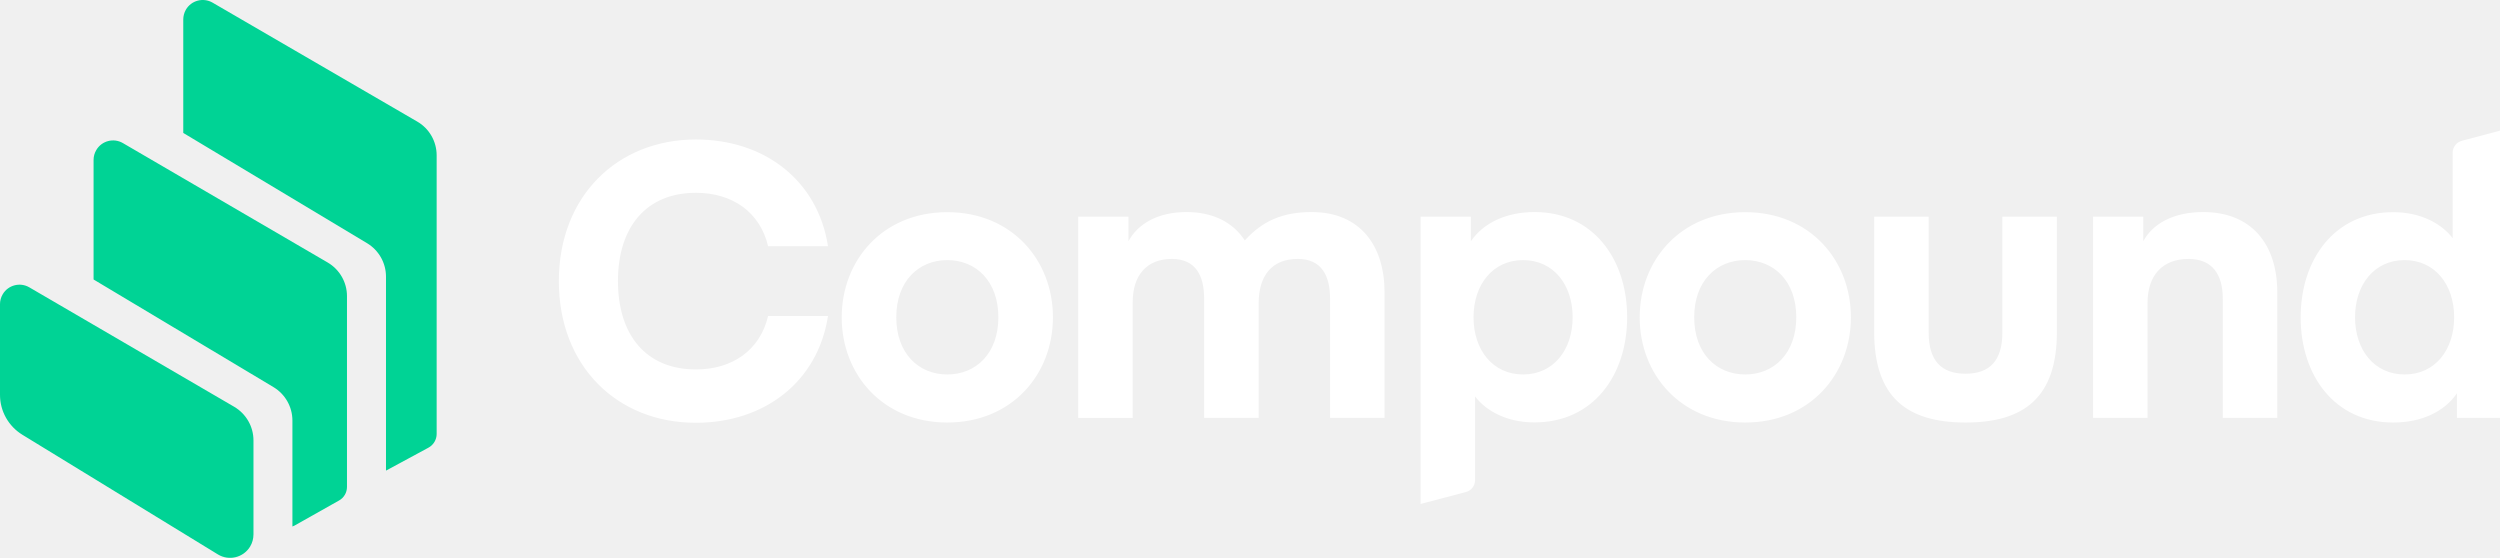
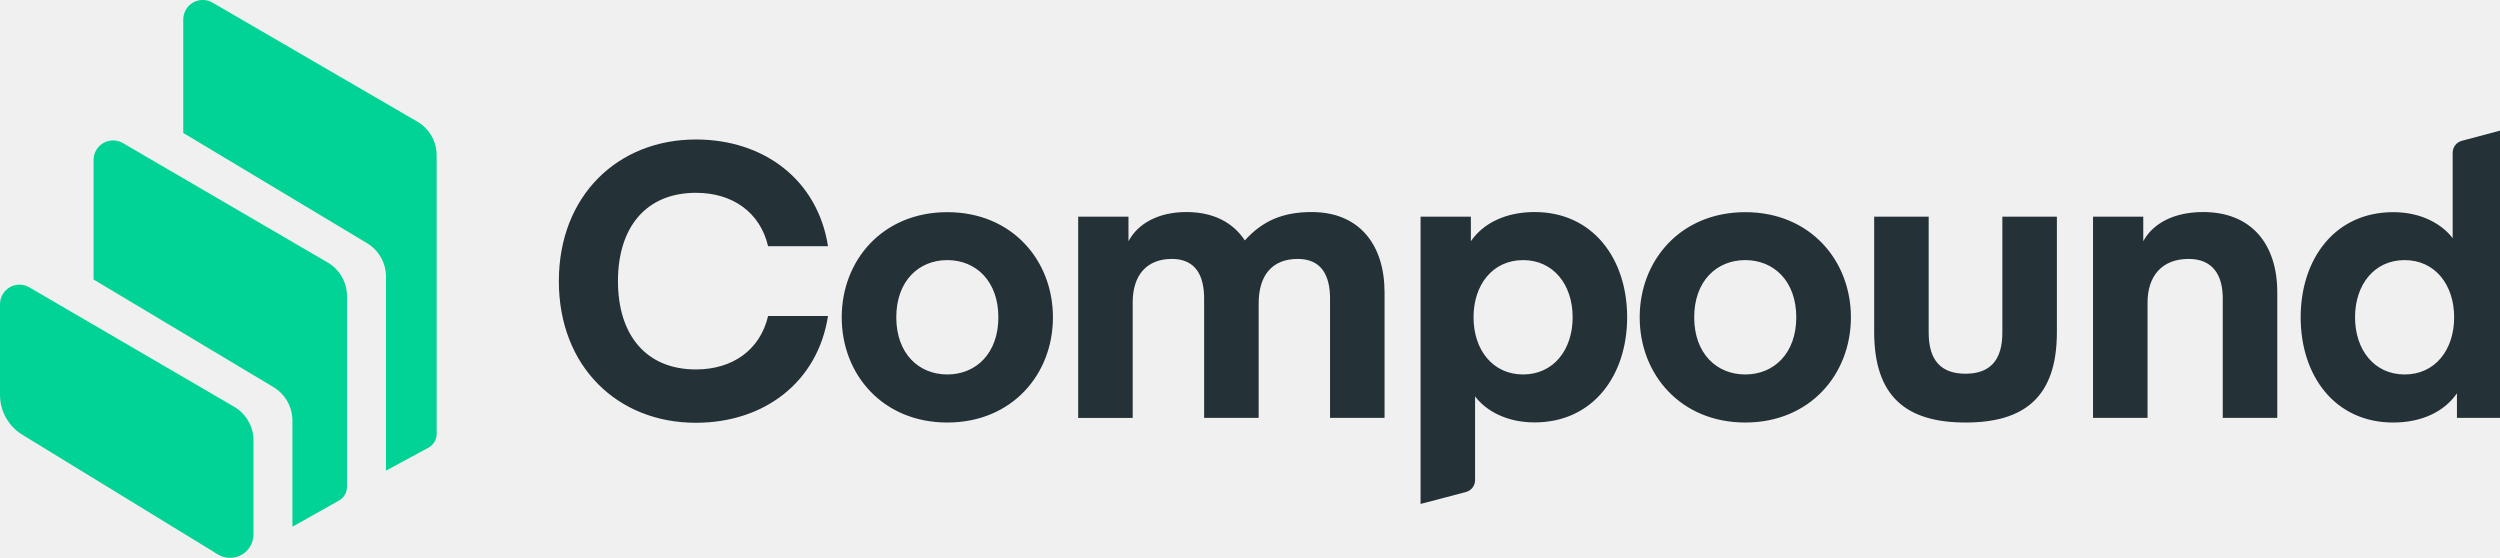
<svg xmlns="http://www.w3.org/2000/svg" width="121" height="27" viewBox="0 0 121 27" fill="none">
  <g clip-path="url(#clip0)">
-     <path fill-rule="evenodd" clip-rule="evenodd" d="M118.781 15.356C118.781 13.777 117.851 12.589 116.383 12.589C114.915 12.589 113.984 13.777 113.984 15.356C113.984 16.935 114.915 18.124 116.383 18.124C117.854 18.127 118.781 16.938 118.781 15.356ZM118.709 11.529V7.393C118.709 7.12 118.892 6.883 119.156 6.814L121.35 6.228V20.225H118.916V19.036C118.304 19.928 117.205 20.45 115.83 20.45C113.006 20.45 111.352 18.184 111.352 15.359C111.352 12.535 113.006 10.269 115.83 10.269C117.202 10.266 118.208 10.86 118.709 11.529ZM103.734 10.488V11.676C104.181 10.839 105.184 10.263 106.633 10.263C108.975 10.263 110.22 11.823 110.22 14.147V20.225H107.582V14.447C107.582 13.312 107.099 12.532 105.928 12.532C104.646 12.532 103.941 13.348 103.941 14.651V20.225H101.303V10.488H103.734ZM95.134 20.45C92.292 20.45 90.71 19.223 90.71 16.065V10.488H93.348V16.101C93.348 17.457 93.961 18.088 95.131 18.088C96.302 18.088 96.914 17.454 96.914 16.101V10.488H99.553V16.062C99.559 19.223 97.977 20.45 95.134 20.45ZM81.999 15.356C81.999 17.103 83.077 18.124 84.469 18.124C85.862 18.124 86.94 17.1 86.94 15.356C86.94 13.612 85.862 12.589 84.469 12.589C83.08 12.589 81.999 13.609 81.999 15.356ZM84.472 20.45C81.351 20.45 79.361 18.127 79.361 15.359C79.361 12.592 81.348 10.269 84.472 10.269C87.594 10.269 89.584 12.592 89.584 15.359C89.581 18.127 87.594 20.45 84.472 20.45ZM71.319 15.356C71.319 16.935 72.25 18.124 73.718 18.124C75.185 18.124 76.116 16.935 76.116 15.356C76.116 13.777 75.185 12.589 73.718 12.589C72.25 12.589 71.319 13.777 71.319 15.356ZM71.394 19.186V23.236C71.394 23.509 71.211 23.746 70.947 23.815L68.756 24.391V10.488H71.19V11.676C71.802 10.785 72.901 10.263 74.276 10.263C77.1 10.263 78.754 12.529 78.754 15.353C78.754 18.178 77.1 20.444 74.276 20.444C72.898 20.45 71.896 19.856 71.394 19.186ZM60.919 14.687V20.225H58.28V14.447C58.28 13.369 57.89 12.532 56.719 12.532C55.492 12.532 54.822 13.33 54.822 14.633V20.228H52.184V10.488H54.618V11.676C55.065 10.839 56.032 10.263 57.425 10.263C58.745 10.263 59.691 10.782 60.249 11.637C61.105 10.689 62.089 10.263 63.482 10.263C65.823 10.263 67.012 11.88 67.012 14.147V20.225H64.374V14.447C64.374 13.369 63.983 12.532 62.813 12.532C61.567 12.532 60.919 13.33 60.919 14.687ZM43.38 15.356C43.38 17.103 44.458 18.124 45.85 18.124C47.243 18.124 48.321 17.1 48.321 15.356C48.321 13.612 47.243 12.589 45.85 12.589C44.458 12.589 43.38 13.609 43.38 15.356ZM45.85 20.45C42.729 20.45 40.739 18.127 40.739 15.359C40.739 12.592 42.726 10.269 45.85 10.269C48.975 10.269 50.962 12.592 50.962 15.359C50.962 18.127 48.972 20.45 45.85 20.45ZM27.048 13.609C27.048 9.485 29.891 6.751 33.682 6.751C36.972 6.751 39.574 8.702 40.075 11.916H37.176C36.785 10.263 35.447 9.332 33.682 9.332C31.265 9.332 29.909 11.004 29.909 13.606C29.909 16.209 31.265 17.881 33.682 17.881C35.447 17.881 36.785 16.95 37.176 15.296H40.075C39.574 18.511 36.972 20.462 33.682 20.462C29.891 20.468 27.048 17.737 27.048 13.609Z" fill="white" />
+     <path fill-rule="evenodd" clip-rule="evenodd" d="M118.781 15.356C118.781 13.777 117.851 12.589 116.383 12.589C114.915 12.589 113.984 13.777 113.984 15.356C113.984 16.935 114.915 18.124 116.383 18.124C117.854 18.127 118.781 16.938 118.781 15.356ZM118.709 11.529V7.393C118.709 7.12 118.892 6.883 119.156 6.814L121.35 6.228V20.225H118.916V19.036C118.304 19.928 117.205 20.45 115.83 20.45C113.006 20.45 111.352 18.184 111.352 15.359C111.352 12.535 113.006 10.269 115.83 10.269C117.202 10.266 118.208 10.86 118.709 11.529ZM103.734 10.488V11.676C104.181 10.839 105.184 10.263 106.633 10.263C108.975 10.263 110.22 11.823 110.22 14.147V20.225H107.582V14.447C107.582 13.312 107.099 12.532 105.928 12.532C104.646 12.532 103.941 13.348 103.941 14.651V20.225H101.303V10.488H103.734ZM95.134 20.45C92.292 20.45 90.71 19.223 90.71 16.065V10.488H93.348V16.101C93.348 17.457 93.961 18.088 95.131 18.088C96.302 18.088 96.914 17.454 96.914 16.101V10.488H99.553V16.062C99.559 19.223 97.977 20.45 95.134 20.45ZM81.999 15.356C81.999 17.103 83.077 18.124 84.469 18.124C85.862 18.124 86.94 17.1 86.94 15.356C86.94 13.612 85.862 12.589 84.469 12.589C83.08 12.589 81.999 13.609 81.999 15.356ZM84.472 20.45C81.351 20.45 79.361 18.127 79.361 15.359C79.361 12.592 81.348 10.269 84.472 10.269C87.594 10.269 89.584 12.592 89.584 15.359C89.581 18.127 87.594 20.45 84.472 20.45ZM71.319 15.356C71.319 16.935 72.25 18.124 73.718 18.124C75.185 18.124 76.116 16.935 76.116 15.356C76.116 13.777 75.185 12.589 73.718 12.589C72.25 12.589 71.319 13.777 71.319 15.356ZM71.394 19.186V23.236C71.394 23.509 71.211 23.746 70.947 23.815L68.756 24.391V10.488H71.19V11.676C71.802 10.785 72.901 10.263 74.276 10.263C77.1 10.263 78.754 12.529 78.754 15.353C78.754 18.178 77.1 20.444 74.276 20.444C72.898 20.45 71.896 19.856 71.394 19.186ZM60.919 14.687V20.225H58.28V14.447C58.28 13.369 57.89 12.532 56.719 12.532C55.492 12.532 54.822 13.33 54.822 14.633V20.228H52.184V10.488H54.618V11.676C55.065 10.839 56.032 10.263 57.425 10.263C58.745 10.263 59.691 10.782 60.249 11.637C61.105 10.689 62.089 10.263 63.482 10.263C65.823 10.263 67.012 11.88 67.012 14.147V20.225H64.374V14.447C64.374 13.369 63.983 12.532 62.813 12.532C61.567 12.532 60.919 13.33 60.919 14.687ZM43.38 15.356C43.38 17.103 44.458 18.124 45.85 18.124C47.243 18.124 48.321 17.1 48.321 15.356C48.321 13.612 47.243 12.589 45.85 12.589C44.458 12.589 43.38 13.609 43.38 15.356ZM45.85 20.45C42.729 20.45 40.739 18.127 40.739 15.359C40.739 12.592 42.726 10.269 45.85 10.269C48.975 10.269 50.962 12.592 50.962 15.359C50.962 18.127 48.972 20.45 45.85 20.45ZM27.048 13.609C27.048 9.485 29.891 6.751 33.682 6.751C36.972 6.751 39.574 8.702 40.075 11.916H37.176C36.785 10.263 35.447 9.332 33.682 9.332C31.265 9.332 29.909 11.004 29.909 13.606C29.909 16.209 31.265 17.881 33.682 17.881C35.447 17.881 36.785 16.95 37.176 15.296H40.075C39.574 18.511 36.972 20.462 33.682 20.462C29.891 20.468 27.048 17.737 27.048 13.609Z" fill="#243136" />
    <path fill-rule="evenodd" clip-rule="evenodd" d="M1.084 21.043C0.411 20.631 0 19.899 0 19.113V14.721C0 14.553 0.045 14.391 0.129 14.247C0.39 13.797 0.97 13.644 1.42 13.908L11.331 19.686C11.911 20.025 12.268 20.644 12.268 21.316V25.866C12.268 26.073 12.211 26.281 12.103 26.458C11.775 26.992 11.079 27.16 10.545 26.833L1.084 21.043ZM15.858 12.704C16.437 13.043 16.794 13.662 16.794 14.334V23.567C16.794 23.84 16.647 24.092 16.41 24.224L14.24 25.446C14.213 25.461 14.183 25.473 14.153 25.482V20.355C14.153 19.692 13.805 19.077 13.234 18.735L4.529 13.527V7.74C4.529 7.571 4.574 7.409 4.659 7.265C4.92 6.815 5.499 6.662 5.949 6.926L15.858 12.704ZM20.195 5.885C20.777 6.221 21.134 6.845 21.134 7.517V21.004C21.134 21.28 20.981 21.535 20.738 21.667L18.682 22.778V13.389C18.682 12.725 18.334 12.113 17.767 11.771L8.87 6.434V0.944C8.87 0.776 8.915 0.614 8.996 0.47C9.257 0.019 9.836 -0.134 10.287 0.127L20.195 5.885Z" fill="#00D395" />
  </g>
  <defs>
    <clipPath id="clip0">
      <rect width="121" height="27" fill="white" />
    </clipPath>
  </defs>
</svg>
